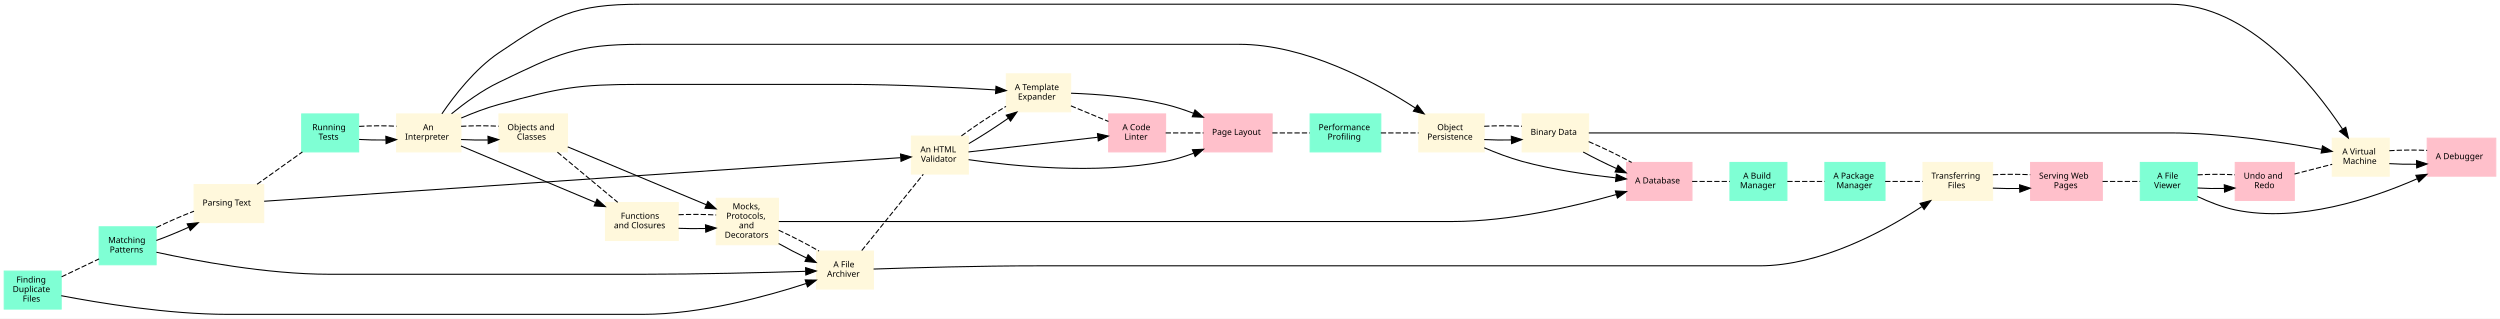
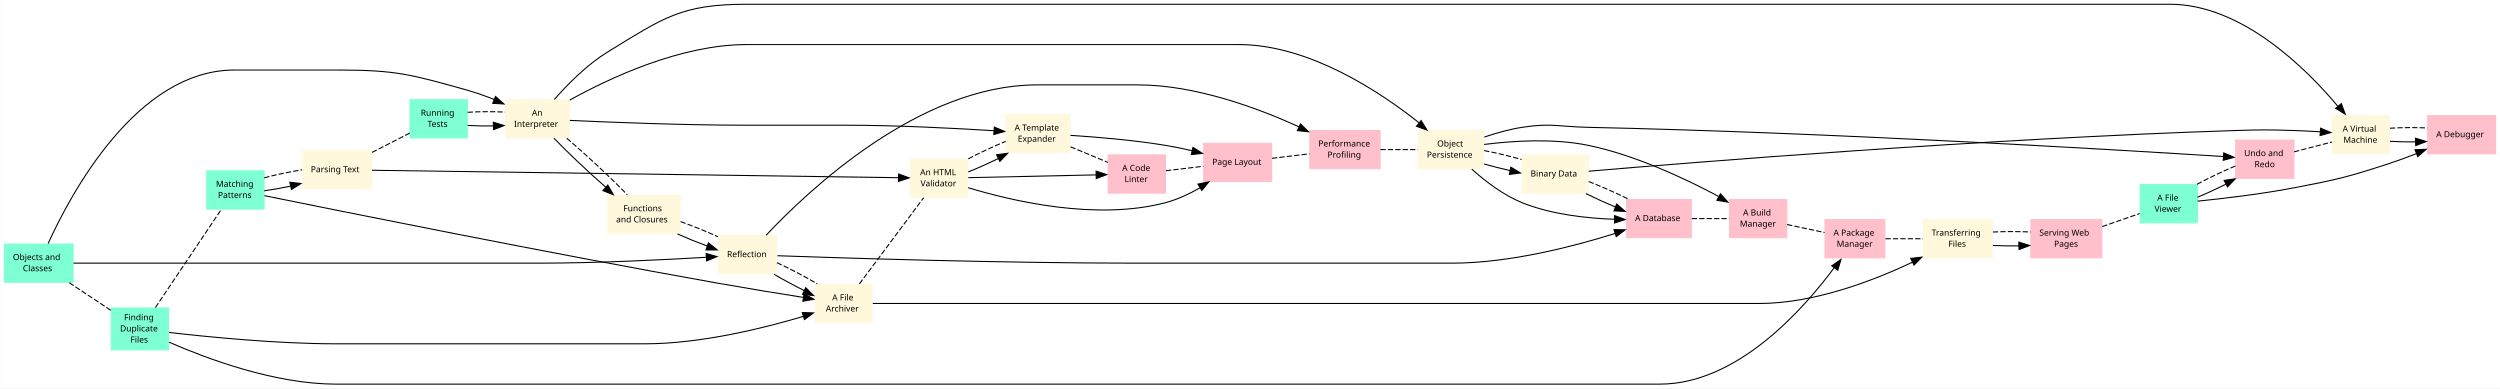
- <svg xmlns="http://www.w3.org/2000/svg" width="2370pt" height="302pt" viewBox="0.00 0.00 2370.00 302.00">
-   <g id="graph0" class="graph" transform="scale(1 1) rotate(0) translate(4 298)">
-     <polygon fill="white" stroke="none" points="-4,4 -4,-298 2366,-298 2366,4 -4,4" />
+ <svg xmlns="http://www.w3.org/2000/svg" width="2356pt" height="366pt" viewBox="0.00 0.00 2355.75 366.00">
+   <g id="graph0" class="graph" transform="scale(1 1) rotate(0) translate(4 362)">
+     <polygon fill="white" stroke="none" points="-4,4 -4,-362 2351.75,-362 2351.75,4 -4,4" />
    <g id="node1" class="node">
-       <polygon fill="aquamarine" stroke="aquamarine" points="54,-41 0,-41 0,-5 54,-5 54,-41" />
-       <text text-anchor="start" x="11.5" y="-30.1" font-family="Verdana" font-size="8.00">Finding</text>
-       <text text-anchor="start" x="8" y="-21.1" font-family="Verdana" font-size="8.00">Duplicate</text>
-       <text text-anchor="start" x="17.5" y="-12.1" font-family="Verdana" font-size="8.00">Files</text>
+       <polygon fill="aquamarine" stroke="aquamarine" points="64.75,-132 0,-132 0,-96 64.75,-96 64.75,-132" />
+       <text text-anchor="start" x="8" y="-116.9" font-family="Verdana" font-size="8.00">Objects and</text>
+       <text text-anchor="start" x="17.38" y="-106.4" font-family="Verdana" font-size="8.00">Classes</text>
    </g>
    <g id="node2" class="node">
-       <polygon fill="aquamarine" stroke="aquamarine" points="144,-83 90,-83 90,-47 144,-47 144,-83" />
-       <text text-anchor="start" x="98.5" y="-67.6" font-family="Verdana" font-size="8.00">Matching</text>
-       <text text-anchor="start" x="100" y="-58.6" font-family="Verdana" font-size="8.00">Patterns</text>
+       <polygon fill="aquamarine" stroke="aquamarine" points="154.75,-71.75 100.75,-71.75 100.75,-32.25 154.75,-32.25 154.75,-71.75" />
+       <text text-anchor="start" x="112.75" y="-60.15" font-family="Verdana" font-size="8.00">Finding</text>
+       <text text-anchor="start" x="109" y="-49.65" font-family="Verdana" font-size="8.00">Duplicate</text>
+       <text text-anchor="start" x="118.75" y="-39.15" font-family="Verdana" font-size="8.00">Files</text>
+     </g>
+     <g id="edge32" class="edge">
+       <path fill="none" stroke="black" stroke-dasharray="5,2" d="M61.14,-95.57C73.61,-87.28 88.25,-77.56 100.53,-69.41" />
+     </g>
+     <g id="node6" class="node">
+       <polygon fill="cornsilk" stroke="cornsilk" points="532.5,-268 472.25,-268 472.25,-232 532.5,-232 532.5,-268" />
+       <text text-anchor="start" x="497.12" y="-252.9" font-family="Verdana" font-size="8.00">An</text>
+       <text text-anchor="start" x="480.25" y="-242.4" font-family="Verdana" font-size="8.00">Interpreter</text>
+     </g>
+     <g id="edge2" class="edge">
+       <path fill="none" stroke="black" d="M41.21,-132.45C62.22,-178.72 124.57,-296 216.75,-296 216.75,-296 216.75,-296 314.5,-296 369.27,-296 383.53,-291.81 436.25,-277 444.62,-274.65 453.35,-271.52 461.61,-268.24" />
+       <polygon fill="black" stroke="black" points="462.86,-271.1 470.75,-264.03 460.17,-264.63 462.86,-271.1" />
+     </g>
+     <g id="node8" class="node">
+       <polygon fill="cornsilk" stroke="cornsilk" points="728,-140 673,-140 673,-104 728,-104 728,-140" />
+       <text text-anchor="start" x="681" y="-119.65" font-family="Verdana" font-size="8.00">Reflection</text>
+     </g>
+     <g id="edge6" class="edge">
+       <path fill="none" stroke="black" d="M65.18,-114C101.75,-114 163.58,-114 216.75,-114 216.75,-114 216.75,-114 503.38,-114 558.43,-114 622.1,-117.19 661.59,-119.54" />
+       <polygon fill="black" stroke="black" points="661.35,-123.09 671.55,-120.2 661.78,-116.1 661.35,-123.09" />
+     </g>
+     <g id="node3" class="node">
+       <polygon fill="aquamarine" stroke="aquamarine" points="244.75,-201 190.75,-201 190.75,-165 244.75,-165 244.75,-201" />
+       <text text-anchor="start" x="199.38" y="-185.9" font-family="Verdana" font-size="8.00">Matching</text>
+       <text text-anchor="start" x="201.25" y="-175.4" font-family="Verdana" font-size="8.00">Patterns</text>
+     </g>
+     <g id="edge33" class="edge">
+       <path fill="none" stroke="black" stroke-dasharray="5,2" d="M142.31,-72.18C159.28,-97.44 188.1,-140.35 204.46,-164.7" />
+     </g>
+     <g id="node9" class="node">
+       <polygon fill="cornsilk" stroke="cornsilk" points="818,-94 764,-94 764,-58 818,-58 818,-94" />
+       <text text-anchor="start" x="780.12" y="-78.9" font-family="Verdana" font-size="8.00">A File</text>
+       <text text-anchor="start" x="774.12" y="-68.4" font-family="Verdana" font-size="8.00">Archiver</text>
+     </g>
+     <g id="edge9" class="edge">
+       <path fill="none" stroke="black" d="M155.18,-48.72C190.83,-44.58 256.35,-38 312.5,-38 312.5,-38 312.5,-38 603.75,-38 656.46,-38 715.91,-52.79 753.16,-63.92" />
+       <polygon fill="black" stroke="black" points="751.93,-67.51 762.51,-67.09 753.98,-60.82 751.93,-67.51" />
+     </g>
+     <g id="node19" class="node">
+       <polygon fill="pink" stroke="pink" points="1772.25,-155 1715.75,-155 1715.75,-119 1772.25,-119 1772.25,-155" />
+       <text text-anchor="start" x="1723.75" y="-139.9" font-family="Verdana" font-size="8.00">A Package</text>
+       <text text-anchor="start" x="1726.75" y="-129.4" font-family="Verdana" font-size="8.00">Manager</text>
+     </g>
+     <g id="edge23" class="edge">
+       <path fill="none" stroke="black" d="M155.17,-39.54C190.29,-24.16 254.65,0 312.5,0 312.5,0 312.5,0 1560.25,0 1632.72,0 1694.86,-69.83 1724.48,-109.78" />
+       <polygon fill="black" stroke="black" points="1722.11,-111.47 1730.8,-117.52 1727.78,-107.37 1722.11,-111.47" />
+     </g>
+     <g id="node4" class="node">
+       <polygon fill="cornsilk" stroke="cornsilk" points="346.25,-220 280.75,-220 280.75,-184 346.25,-184 346.25,-220" />
+       <text text-anchor="start" x="288.75" y="-199.65" font-family="Verdana" font-size="8.00">Parsing Text</text>
+     </g>
+     <g id="edge1" class="edge">
+       <path fill="none" stroke="black" d="M244.86,-182.17C252.64,-183.24 261.36,-184.81 269.9,-186.64" />
+       <polygon fill="black" stroke="black" points="268.99,-190.25 279.52,-189.08 270.56,-183.43 268.99,-190.25" />
+     </g>
+     <g id="edge34" class="edge">
+       <path fill="none" stroke="black" stroke-dasharray="5,2" d="M244.86,-194.42C255.92,-197.37 268.9,-200.1 280.52,-201.96" />
+     </g>
+     <g id="edge8" class="edge">
+       <path fill="none" stroke="black" d="M245.07,-177.61C314.75,-163.41 509.89,-124.04 673,-95 699.81,-90.23 730.17,-85.31 753.24,-81.68" />
+       <polygon fill="black" stroke="black" points="753.6,-85.01 762.94,-80 752.52,-78.09 753.6,-85.01" />
+     </g>
+     <g id="node5" class="node">
+       <polygon fill="aquamarine" stroke="aquamarine" points="436.25,-268 382.25,-268 382.25,-232 436.25,-232 436.25,-268" />
+       <text text-anchor="start" x="392.38" y="-252.9" font-family="Verdana" font-size="8.00">Running</text>
+       <text text-anchor="start" x="398.75" y="-242.4" font-family="Verdana" font-size="8.00">Tests</text>
+     </g>
+     <g id="edge35" class="edge">
+       <path fill="none" stroke="black" stroke-dasharray="5,2" d="M346.5,-218.38C358.06,-224.31 370.98,-230.92 381.99,-236.56" />
+     </g>
+     <g id="node10" class="node">
+       <polygon fill="cornsilk" stroke="cornsilk" points="908,-212 854,-212 854,-176 908,-176 908,-212" />
+       <text text-anchor="start" x="863" y="-196.9" font-family="Verdana" font-size="8.00">An HTML</text>
+       <text text-anchor="start" x="863.38" y="-186.4" font-family="Verdana" font-size="8.00">Validator</text>
+     </g>
+     <g id="edge10" class="edge">
+       <path fill="none" stroke="black" d="M346.52,-201.55C444.26,-200.16 738.4,-196 842.77,-194.53" />
+       <polygon fill="black" stroke="black" points="842.74,-198.01 852.69,-194.37 842.64,-191.01 842.74,-198.01" />
+     </g>
+     <g id="edge3" class="edge">
+       <path fill="none" stroke="black" d="M436.61,-243.81C444.2,-243.34 452.66,-243.17 460.89,-243.29" />
+       <polygon fill="black" stroke="black" points="460.77,-246.82 470.88,-243.64 460.99,-239.82 460.77,-246.82" />
+     </g>
+     <g id="edge36" class="edge">
+       <path fill="none" stroke="black" stroke-dasharray="5,2" d="M436.61,-256.19C447.65,-256.87 460.52,-256.93 471.88,-256.36" />
+     </g>
+     <g id="node7" class="node">
+       <polygon fill="cornsilk" stroke="cornsilk" points="637,-178 568.5,-178 568.5,-142 637,-142 637,-178" />
+       <text text-anchor="start" x="583.25" y="-162.9" font-family="Verdana" font-size="8.00">Functions</text>
+       <text text-anchor="start" x="576.5" y="-152.4" font-family="Verdana" font-size="8.00">and Closures</text>
+     </g>
+     <g id="edge4" class="edge">
+       <path fill="none" stroke="black" d="M517.89,-231.76C530.75,-218.35 550.05,-200.18 566.89,-185.41" />
+       <polygon fill="black" stroke="black" points="568.64,-187.65 573.92,-178.46 564.06,-182.36 568.64,-187.65" />
+     </g>
+     <g id="edge37" class="edge">
+       <path fill="none" stroke="black" stroke-dasharray="5,2" d="M530,-231.72C548.32,-216.13 571.98,-194.13 587.01,-178.47" />
+     </g>
+     <g id="node11" class="node">
+       <polygon fill="cornsilk" stroke="cornsilk" points="1004.25,-254 944,-254 944,-218 1004.25,-218 1004.25,-254" />
+       <text text-anchor="start" x="952" y="-238.9" font-family="Verdana" font-size="8.00">A Template</text>
+       <text text-anchor="start" x="955" y="-228.4" font-family="Verdana" font-size="8.00">Expander</text>
+     </g>
+     <g id="edge12" class="edge">
+       <path fill="none" stroke="black" d="M532.94,-248.53C571.32,-246.76 640.4,-244 699.5,-244 699.5,-244 699.5,-244 792,-244 840.49,-244 896.22,-241.1 932.91,-238.8" />
+       <polygon fill="black" stroke="black" points="932.9,-242.24 942.65,-238.1 932.45,-235.25 932.9,-242.24" />
+     </g>
+     <g id="node15" class="node">
+       <polygon fill="cornsilk" stroke="cornsilk" points="1394.25,-239 1332.5,-239 1332.5,-203 1394.25,-203 1394.25,-239" />
+       <text text-anchor="start" x="1350.25" y="-223.9" font-family="Verdana" font-size="8.00">Object</text>
+       <text text-anchor="start" x="1340.5" y="-213.4" font-family="Verdana" font-size="8.00">Persistence</text>
+     </g>
+     <g id="edge17" class="edge">
+       <path fill="none" stroke="black" d="M532.78,-267.66C570.16,-288.4 637.32,-320 699.5,-320 699.5,-320 699.5,-320 1163.25,-320 1229.55,-320 1296.51,-275.45 1333.4,-246.12" />
+       <polygon fill="black" stroke="black" points="1335.13,-248.41 1340.68,-239.39 1330.71,-242.98 1335.13,-248.41" />
+     </g>
+     <g id="node24" class="node">
+       <polygon fill="cornsilk" stroke="cornsilk" points="2247.75,-253 2193.75,-253 2193.75,-217 2247.75,-217 2247.75,-253" />
+       <text text-anchor="start" x="2203.5" y="-237.9" font-family="Verdana" font-size="8.00">A Virtual</text>
+       <text text-anchor="start" x="2204.25" y="-227.4" font-family="Verdana" font-size="8.00">Machine</text>
+     </g>
+     <g id="edge29" class="edge">
+       <path fill="none" stroke="black" d="M518.27,-268.25C530.49,-282.19 548.92,-301 568.5,-313 620.99,-345.17 637.94,-358 699.5,-358 699.5,-358 699.5,-358 2040.75,-358 2108.3,-358 2168.96,-297.77 2199.3,-261.61" />
+       <polygon fill="black" stroke="black" points="2202.38,-264.37 2206,-254.41 2196.96,-259.94 2202.38,-264.37" />
+     </g>
+     <g id="edge5" class="edge">
+       <path fill="none" stroke="black" d="M634.31,-141.53C643.3,-137.52 653.22,-133.5 662.56,-130.07" />
+       <polygon fill="black" stroke="black" points="663.51,-133.1 671.78,-126.48 661.18,-126.49 663.51,-133.1" />
+     </g>
+     <g id="edge38" class="edge">
+       <path fill="none" stroke="black" stroke-dasharray="5,2" d="M637.24,-153.18C648.78,-149.06 661.55,-143.88 672.51,-138.86" />
+     </g>
+     <g id="edge7" class="edge">
+       <path fill="none" stroke="black" d="M725.22,-103.62C734.03,-98.39 744.25,-92.89 753.92,-88.11" />
+       <polygon fill="black" stroke="black" points="755.21,-90.89 762.72,-83.43 752.19,-84.58 755.21,-90.89" />
+     </g>
+     <g id="edge39" class="edge">
+       <path fill="none" stroke="black" stroke-dasharray="5,2" d="M728.05,-114.44C740.17,-108.87 754.41,-101.41 766.18,-94.45" />
+     </g>
+     <g id="node14" class="node">
+       <polygon fill="pink" stroke="pink" points="1296.5,-239 1230.25,-239 1230.25,-203 1296.5,-203 1296.5,-239" />
+       <text text-anchor="start" x="1238.25" y="-223.9" font-family="Verdana" font-size="8.00">Performance</text>
+       <text text-anchor="start" x="1246.88" y="-213.4" font-family="Verdana" font-size="8.00">Profiling</text>
+     </g>
+     <g id="edge16" class="edge">
+       <path fill="none" stroke="black" d="M717.9,-140.35C757.37,-182.38 862.57,-282 973.12,-282 973.12,-282 973.12,-282 1068.25,-282 1122.57,-282 1181.67,-259.99 1220.21,-242.42" />
+       <polygon fill="black" stroke="black" points="1221.45,-245.23 1229.03,-237.83 1218.49,-238.89 1221.45,-245.23" />
+     </g>
+     <g id="node17" class="node">
+       <polygon fill="pink" stroke="pink" points="1589.75,-174 1528.75,-174 1528.75,-138 1589.75,-138 1589.75,-174" />
+       <text text-anchor="start" x="1536.75" y="-153.65" font-family="Verdana" font-size="8.00">A Database</text>
+     </g>
+     <g id="edge19" class="edge">
+       <path fill="none" stroke="black" d="M728.49,-121C788.96,-118.86 939.89,-114 1066.25,-114 1066.25,-114 1066.25,-114 1364.38,-114 1418.52,-114 1479.28,-129.84 1518.11,-142.07" />
+       <polygon fill="black" stroke="black" points="1516.87,-145.66 1527.46,-145.4 1519.02,-139 1516.87,-145.66" />
+     </g>
+     <g id="edge40" class="edge">
+       <path fill="none" stroke="black" stroke-dasharray="5,2" d="M805.75,-94.44C822.28,-116.61 849.86,-153.58 866.35,-175.69" />
+     </g>
+     <g id="node20" class="node">
+       <polygon fill="cornsilk" stroke="cornsilk" points="1873.75,-155 1808.25,-155 1808.25,-119 1873.75,-119 1873.75,-155" />
+       <text text-anchor="start" x="1816.25" y="-139.9" font-family="Verdana" font-size="8.00">Transferring</text>
+       <text text-anchor="start" x="1832" y="-129.4" font-family="Verdana" font-size="8.00">Files</text>
+     </g>
+     <g id="edge24" class="edge">
+       <path fill="none" stroke="black" d="M818.4,-76C853.66,-76 918.1,-76 973.12,-76 973.12,-76 973.12,-76 1653.75,-76 1705.38,-76 1761.24,-97.43 1798.17,-114.89" />
+       <polygon fill="black" stroke="black" points="1796.54,-118.47 1807.07,-119.68 1799.6,-112.17 1796.54,-118.47" />
+     </g>
+     <g id="edge11" class="edge">
+       <path fill="none" stroke="black" d="M908.36,-199.96C917.25,-203.51 927.34,-208.01 936.87,-212.66" />
+       <polygon fill="black" stroke="black" points="935.01,-216.15 945.51,-217.53 938.16,-209.9 935.01,-216.15" />
+     </g>
+     <g id="edge41" class="edge">
+       <path fill="none" stroke="black" stroke-dasharray="5,2" d="M908.36,-212.33C919.4,-218.11 932.27,-224.1 943.63,-228.77" />
+     </g>
+     <g id="node12" class="node">
+       <polygon fill="pink" stroke="pink" points="1094.25,-216 1040.25,-216 1040.25,-180 1094.25,-180 1094.25,-216" />
+       <text text-anchor="start" x="1053.38" y="-200.9" font-family="Verdana" font-size="8.00">A Code</text>
+       <text text-anchor="start" x="1055.62" y="-190.4" font-family="Verdana" font-size="8.00">Linter</text>
+     </g>
+     <g id="edge13" class="edge">
+       <path fill="none" stroke="black" d="M908.4,-194.57C940,-195.26 993.14,-196.41 1028.94,-197.19" />
+       <polygon fill="black" stroke="black" points="1028.83,-200.71 1038.9,-197.43 1028.98,-193.71 1028.83,-200.71" />
+     </g>
+     <g id="node13" class="node">
+       <polygon fill="pink" stroke="pink" points="1194.25,-227 1130.25,-227 1130.25,-191 1194.25,-191 1194.25,-227" />
+       <text text-anchor="start" x="1138.25" y="-206.65" font-family="Verdana" font-size="8.00">Page Layout</text>
+     </g>
+     <g id="edge14" class="edge">
+       <path fill="none" stroke="black" d="M908.27,-185.13C948.83,-172.78 1028.85,-153.74 1094.25,-171 1105.52,-173.97 1116.88,-179.33 1126.96,-185.09" />
+       <polygon fill="black" stroke="black" points="1124.83,-188.5 1135.2,-190.69 1128.46,-182.51 1124.83,-188.5" />
+     </g>
+     <g id="edge42" class="edge">
+       <path fill="none" stroke="black" stroke-dasharray="5,2" d="M1004.71,-223.66C1016.04,-218.94 1028.88,-213.58 1039.89,-208.99" />
+     </g>
+     <g id="edge15" class="edge">
+       <path fill="none" stroke="black" d="M1004.65,-234.45C1028.84,-232.89 1063.92,-230 1094.25,-225 1102.45,-223.65 1111.15,-221.85 1119.45,-219.95" />
+       <polygon fill="black" stroke="black" points="1120.16,-223.14 1129.08,-217.42 1118.54,-216.33 1120.16,-223.14" />
+     </g>
+     <g id="edge43" class="edge">
+       <path fill="none" stroke="black" stroke-dasharray="5,2" d="M1094.65,-201.12C1105.61,-202.42 1118.4,-203.93 1129.84,-205.28" />
+     </g>
+     <g id="edge44" class="edge">
+       <path fill="none" stroke="black" stroke-dasharray="5,2" d="M1194.61,-212.8C1205.84,-214.16 1218.52,-215.69 1229.85,-217.06" />
+     </g>
+     <g id="edge45" class="edge">
+       <path fill="none" stroke="black" stroke-dasharray="5,2" d="M1296.74,-221C1308.11,-221 1320.84,-221 1332.04,-221" />
+     </g>
+     <g id="node16" class="node">
+       <polygon fill="cornsilk" stroke="cornsilk" points="1492.75,-216 1430.25,-216 1430.25,-180 1492.75,-180 1492.75,-216" />
+       <text text-anchor="start" x="1438.25" y="-195.65" font-family="Verdana" font-size="8.00">Binary Data</text>
+     </g>
+     <g id="edge18" class="edge">
+       <path fill="none" stroke="black" d="M1394.53,-207.47C1402.34,-205.21 1410.88,-203.04 1419.16,-201.2" />
+       <polygon fill="black" stroke="black" points="1419.71,-204.45 1428.79,-199 1418.29,-197.6 1419.71,-204.45" />
+     </g>
+     <g id="edge46" class="edge">
+       <path fill="none" stroke="black" stroke-dasharray="5,2" d="M1394.53,-220.1C1405.76,-217.98 1418.51,-214.94 1429.79,-211.69" />
+     </g>
+     <g id="edge21" class="edge">
+       <path fill="none" stroke="black" d="M1382.84,-202.65C1395.19,-191.55 1412.4,-178.19 1430.25,-171 1458,-159.82 1491.68,-156.23 1517.53,-155.35" />
+       <polygon fill="black" stroke="black" points="1517.52,-158.83 1527.44,-155.12 1517.37,-151.83 1517.52,-158.83" />
+     </g>
+     <g id="node18" class="node">
+       <polygon fill="pink" stroke="pink" points="1679.75,-174 1625.75,-174 1625.75,-138 1679.75,-138 1679.75,-174" />
+       <text text-anchor="start" x="1638.5" y="-158.9" font-family="Verdana" font-size="8.00">A Build</text>
+       <text text-anchor="start" x="1635.5" y="-148.4" font-family="Verdana" font-size="8.00">Manager</text>
+     </g>
+     <g id="edge22" class="edge">
+       <path fill="none" stroke="black" d="M1394.55,-225.88C1420.78,-229.19 1459.67,-231.85 1492.75,-225 1537.15,-215.8 1584.37,-193.52 1615.71,-176.75" />
+       <polygon fill="black" stroke="black" points="1617.2,-179.38 1624.3,-171.52 1613.85,-173.24 1617.2,-179.38" />
+     </g>
+     <g id="node23" class="node">
+       <polygon fill="pink" stroke="pink" points="2157.75,-230 2102.75,-230 2102.75,-194 2157.75,-194 2157.75,-230" />
+       <text text-anchor="start" x="2110.75" y="-214.9" font-family="Verdana" font-size="8.00">Undo and</text>
+       <text text-anchor="start" x="2120.5" y="-204.4" font-family="Verdana" font-size="8.00">Redo</text>
+     </g>
+     <g id="edge27" class="edge">
+       <path fill="none" stroke="black" d="M1394.73,-232.84C1405.74,-236.55 1418.39,-240.16 1430.25,-242 1457.7,-246.27 1464.98,-242.6 1492.75,-242 1720.16,-237.12 1992.86,-220.73 2091.41,-214.46" />
+       <polygon fill="black" stroke="black" points="2091.52,-217.9 2101.28,-213.77 2091.08,-210.91 2091.52,-217.9" />
+     </g>
+     <g id="edge20" class="edge">
+       <path fill="none" stroke="black" d="M1490.45,-179.54C1499.21,-175.19 1509.05,-170.72 1518.46,-166.79" />
+       <polygon fill="black" stroke="black" points="1519.46,-169.76 1527.43,-162.78 1516.84,-163.27 1519.46,-169.76" />
+     </g>
+     <g id="edge47" class="edge">
+       <path fill="none" stroke="black" stroke-dasharray="5,2" d="M1493.06,-190.94C1504.99,-186.29 1518.58,-180.28 1530.25,-174.48" />
    </g>
    <g id="edge28" class="edge">
-       <path fill="none" stroke="black" stroke-dasharray="5,2" d="M54.4,-35.6C65.64,-40.97 78.72,-47.2 89.92,-52.55" />
-     </g>
-     <g id="node9" class="node">
-       <polygon fill="cornsilk" stroke="cornsilk" points="824,-60 770,-60 770,-24 824,-24 824,-60" />
-       <text text-anchor="start" x="786" y="-44.6" font-family="Verdana" font-size="8.00">A File</text>
-       <text text-anchor="start" x="780" y="-35.6" font-family="Verdana" font-size="8.00">Archiver</text>
-     </g>
-     <g id="edge8" class="edge">
-       <path fill="none" stroke="black" d="M54.08,-17.67C89.62,-10.87 155.34,0 212,0 212,0 212,0 605.5,0 660.53,0 722.44,-16.92 760.34,-29.28" />
-       <polygon fill="black" stroke="black" points="759.3,-32.63 769.9,-32.47 761.52,-25.98 759.3,-32.63" />
-     </g>
-     <g id="node3" class="node">
-       <polygon fill="cornsilk" stroke="cornsilk" points="246,-123 180,-123 180,-87 246,-87 246,-123" />
-       <text text-anchor="start" x="188" y="-103.1" font-family="Verdana" font-size="8.00">Parsing Text</text>
-     </g>
-     <g id="edge1" class="edge">
-       <path fill="none" stroke="black" d="M144.18,-70.02C153.67,-73.44 164.57,-77.92 174.81,-82.56" />
-       <polygon fill="black" stroke="black" points="173.44,-85.78 183.98,-86.84 176.41,-79.44 173.44,-85.78" />
-     </g>
-     <g id="edge29" class="edge">
-       <path fill="none" stroke="black" stroke-dasharray="5,2" d="M144.18,-82.27C155.27,-87.69 168.28,-93.34 179.93,-97.79" />
-     </g>
-     <g id="edge7" class="edge">
-       <path fill="none" stroke="black" d="M144.27,-58.87C180.78,-50.91 249.03,-38 308,-38 308,-38 308,-38 605.5,-38 659.17,-38 721.33,-39.61 759.66,-40.78" />
-       <polygon fill="black" stroke="black" points="759.71,-44.29 769.81,-41.1 759.93,-37.29 759.71,-44.29" />
-     </g>
-     <g id="node4" class="node">
-       <polygon fill="aquamarine" stroke="aquamarine" points="336,-190 282,-190 282,-154 336,-154 336,-190" />
-       <text text-anchor="start" x="292" y="-174.6" font-family="Verdana" font-size="8.00">Running</text>
-       <text text-anchor="start" x="298" y="-165.6" font-family="Verdana" font-size="8.00">Tests</text>
+       <path fill="none" stroke="black" d="M1493.12,-200.66C1585.22,-208.51 1867.85,-231.49 2102.75,-239 2127.18,-239.78 2133.32,-239.79 2157.75,-239 2165.83,-238.74 2174.49,-238.29 2182.7,-237.78" />
+       <polygon fill="black" stroke="black" points="2182.77,-241.22 2192.52,-237.07 2182.31,-234.23 2182.77,-241.22" />
+     </g>
+     <g id="edge48" class="edge">
+       <path fill="none" stroke="black" stroke-dasharray="5,2" d="M1590.21,-156C1601.57,-156 1614.42,-156 1625.42,-156" />
+     </g>
+     <g id="edge49" class="edge">
+       <path fill="none" stroke="black" stroke-dasharray="5,2" d="M1680.05,-150.4C1691.15,-148.04 1704.09,-145.28 1715.34,-142.89" />
+     </g>
+     <g id="edge50" class="edge">
+       <path fill="none" stroke="black" stroke-dasharray="5,2" d="M1772.73,-137C1783.8,-137 1796.6,-137 1808.05,-137" />
+     </g>
+     <g id="node21" class="node">
+       <polygon fill="pink" stroke="pink" points="1976.75,-155 1909.75,-155 1909.75,-119 1976.75,-119 1976.75,-155" />
+       <text text-anchor="start" x="1917.75" y="-139.9" font-family="Verdana" font-size="8.00">Serving Web</text>
+       <text text-anchor="start" x="1931.62" y="-129.4" font-family="Verdana" font-size="8.00">Pages</text>
+     </g>
+     <g id="edge25" class="edge">
+       <path fill="none" stroke="black" d="M1874,-130.66C1881.88,-130.29 1890.47,-130.17 1898.8,-130.3" />
+       <polygon fill="black" stroke="black" points="1898.42,-133.82 1908.53,-130.63 1898.63,-126.83 1898.42,-133.82" />
+     </g>
+     <g id="edge51" class="edge">
+       <path fill="none" stroke="black" stroke-dasharray="5,2" d="M1874,-143.34C1885.34,-143.87 1898.12,-143.89 1909.53,-143.37" />
+     </g>
+     <g id="node22" class="node">
+       <polygon fill="aquamarine" stroke="aquamarine" points="2066.75,-188 2012.75,-188 2012.75,-152 2066.75,-152 2066.75,-188" />
+       <text text-anchor="start" x="2028.88" y="-172.9" font-family="Verdana" font-size="8.00">A File</text>
+       <text text-anchor="start" x="2026.25" y="-162.4" font-family="Verdana" font-size="8.00">Viewer</text>
+     </g>
+     <g id="edge52" class="edge">
+       <path fill="none" stroke="black" stroke-dasharray="5,2" d="M1977.04,-148.45C1988.55,-152.47 2001.33,-156.93 2012.27,-160.75" />
+     </g>
+     <g id="edge26" class="edge">
+       <path fill="none" stroke="black" d="M2066.82,-176.16C2075.29,-179.65 2084.82,-184.04 2093.85,-188.57" />
+       <polygon fill="black" stroke="black" points="2091.87,-192.01 2102.36,-193.51 2095.1,-185.8 2091.87,-192.01" />
+     </g>
+     <g id="edge53" class="edge">
+       <path fill="none" stroke="black" stroke-dasharray="5,2" d="M2066.35,-188.33C2077.68,-194.44 2091.01,-200.79 2102.48,-205.55" />
+     </g>
+     <g id="node25" class="node">
+       <polygon fill="pink" stroke="pink" points="2347.75,-253 2283.75,-253 2283.75,-217 2347.75,-217 2347.75,-253" />
+       <text text-anchor="start" x="2291.75" y="-232.65" font-family="Verdana" font-size="8.00">A Debugger</text>
    </g>
    <g id="edge30" class="edge">
-       <path fill="none" stroke="black" stroke-dasharray="5,2" d="M239.69,-123.31C253.06,-132.84 269.35,-144.45 282.67,-153.95" />
-     </g>
-     <g id="node10" class="node">
-       <polygon fill="cornsilk" stroke="cornsilk" points="914,-169 860,-169 860,-133 914,-133 914,-169" />
-       <text text-anchor="start" x="868.5" y="-153.6" font-family="Verdana" font-size="8.00">An HTML</text>
-       <text text-anchor="start" x="869" y="-144.6" font-family="Verdana" font-size="8.00">Validator</text>
-     </g>
-     <g id="edge10" class="edge">
-       <path fill="none" stroke="black" d="M246.41,-107.22C358.79,-114.91 731.25,-140.41 849.58,-148.51" />
-       <polygon fill="black" stroke="black" points="849.69,-152.02 859.9,-149.21 850.16,-145.04 849.69,-152.02" />
-     </g>
-     <g id="node5" class="node">
-       <polygon fill="cornsilk" stroke="cornsilk" points="433,-190 372,-190 372,-154 433,-154 433,-190" />
-       <text text-anchor="start" x="397" y="-174.6" font-family="Verdana" font-size="8.00">An</text>
-       <text text-anchor="start" x="380" y="-165.6" font-family="Verdana" font-size="8.00">Interpreter</text>
-     </g>
-     <g id="edge2" class="edge">
-       <path fill="none" stroke="black" d="M336.47,-165.81C344.35,-165.33 353.16,-165.15 361.69,-165.3" />
-       <polygon fill="black" stroke="black" points="361.77,-168.81 371.88,-165.64 362,-161.81 361.77,-168.81" />
+       <path fill="none" stroke="black" d="M2066.92,-172.43C2090.73,-174.85 2126.77,-179.08 2157.75,-185 2198.3,-192.75 2208.52,-195.14 2247.75,-208 2256.14,-210.75 2264.98,-214.03 2273.39,-217.34" />
+       <polygon fill="black" stroke="black" points="2271.79,-220.87 2282.37,-221.35 2274.4,-214.37 2271.79,-220.87" />
+     </g>
+     <g id="edge54" class="edge">
+       <path fill="none" stroke="black" stroke-dasharray="5,2" d="M2157.8,-218.9C2169.11,-221.84 2182.25,-225.26 2193.52,-228.18" />
    </g>
    <g id="edge31" class="edge">
-       <path fill="none" stroke="black" stroke-dasharray="5,2" d="M336.47,-178.19C347.55,-178.87 360.48,-178.93 371.88,-178.36" />
-     </g>
-     <g id="node6" class="node">
-       <polygon fill="cornsilk" stroke="cornsilk" points="534,-190 469,-190 469,-154 534,-154 534,-190" />
-       <text text-anchor="start" x="477" y="-174.6" font-family="Verdana" font-size="8.00">Objects and</text>
-       <text text-anchor="start" x="486" y="-165.6" font-family="Verdana" font-size="8.00">Classes</text>
-     </g>
-     <g id="edge3" class="edge">
-       <path fill="none" stroke="black" d="M433.13,-165.73C441.13,-165.3 449.94,-165.16 458.48,-165.3" />
-       <polygon fill="black" stroke="black" points="458.59,-168.81 468.69,-165.62 458.81,-161.81 458.59,-168.81" />
-     </g>
-     <g id="edge32" class="edge">
-       <path fill="none" stroke="black" stroke-dasharray="5,2" d="M433.13,-178.27C444.38,-178.87 457.25,-178.91 468.69,-178.38" />
-     </g>
-     <g id="node7" class="node">
-       <polygon fill="cornsilk" stroke="cornsilk" points="639,-106 570,-106 570,-70 639,-70 639,-106" />
-       <text text-anchor="start" x="584.5" y="-90.6" font-family="Verdana" font-size="8.00">Functions</text>
-       <text text-anchor="start" x="578" y="-81.6" font-family="Verdana" font-size="8.00">and Closures</text>
-     </g>
-     <g id="edge4" class="edge">
-       <path fill="none" stroke="black" d="M433.01,-159.61C466.67,-145.47 522,-122.23 560.46,-106.08" />
-       <polygon fill="black" stroke="black" points="561.99,-109.23 569.86,-102.13 559.28,-102.78 561.99,-109.23" />
-     </g>
-     <g id="node11" class="node">
-       <polygon fill="cornsilk" stroke="cornsilk" points="1011,-228 950,-228 950,-192 1011,-192 1011,-228" />
-       <text text-anchor="start" x="958" y="-212.6" font-family="Verdana" font-size="8.00">A Template</text>
-       <text text-anchor="start" x="961" y="-203.6" font-family="Verdana" font-size="8.00">Expander</text>
-     </g>
-     <g id="edge11" class="edge">
-       <path fill="none" stroke="black" d="M433.28,-186.12C444.29,-190.85 457.01,-195.74 469,-199 527.25,-214.85 543.13,-218 603.5,-218 603.5,-218 603.5,-218 798,-218 846.8,-218 902.91,-215.08 939.67,-212.77" />
-       <polygon fill="black" stroke="black" points="940.21,-216.24 949.97,-212.1 939.76,-209.25 940.21,-216.24" />
-     </g>
-     <g id="node15" class="node">
-       <polygon fill="cornsilk" stroke="cornsilk" points="1403,-190 1341,-190 1341,-154 1403,-154 1403,-190" />
-       <text text-anchor="start" x="1358.5" y="-174.6" font-family="Verdana" font-size="8.00">Object</text>
-       <text text-anchor="start" x="1349" y="-165.6" font-family="Verdana" font-size="8.00">Persistence</text>
-     </g>
-     <g id="edge16" class="edge">
-       <path fill="none" stroke="black" d="M424.05,-190.15C436.35,-200.2 452.73,-212.2 469,-220 524.8,-246.75 541.62,-256 603.5,-256 603.5,-256 603.5,-256 1170.5,-256 1233.22,-256 1299,-220.6 1337.43,-195.77" />
-       <polygon fill="black" stroke="black" points="1339.72,-198.45 1346.14,-190.02 1335.86,-192.61 1339.72,-198.45" />
-     </g>
-     <g id="node24" class="node">
-       <polygon fill="cornsilk" stroke="cornsilk" points="2261,-167 2207,-167 2207,-131 2261,-131 2261,-167" />
-       <text text-anchor="start" x="2216.5" y="-151.6" font-family="Verdana" font-size="8.00">A Virtual</text>
-       <text text-anchor="start" x="2217" y="-142.6" font-family="Verdana" font-size="8.00">Machine</text>
-     </g>
-     <g id="edge24" class="edge">
-       <path fill="none" stroke="black" d="M414.92,-190.11C426.59,-207.25 446.2,-232.59 469,-248 521.34,-283.39 540.32,-294 603.5,-294 603.5,-294 603.5,-294 2053,-294 2127.58,-294 2188.75,-217.57 2216.66,-175.69" />
-       <polygon fill="black" stroke="black" points="2219.75,-177.36 2222.27,-167.07 2213.88,-173.55 2219.75,-177.36" />
-     </g>
-     <g id="edge33" class="edge">
-       <path fill="none" stroke="black" stroke-dasharray="5,2" d="M524.42,-153.77C541.36,-139.68 564.7,-120.27 581.63,-106.19" />
-     </g>
-     <g id="node8" class="node">
-       <polygon fill="cornsilk" stroke="cornsilk" points="734,-110 675,-110 675,-66 734,-66 734,-110" />
-       <text text-anchor="start" x="690.5" y="-99.6" font-family="Verdana" font-size="8.00">Mocks,</text>
-       <text text-anchor="start" x="684.5" y="-90.6" font-family="Verdana" font-size="8.00">Protocols,</text>
-       <text text-anchor="start" x="696.5" y="-81.6" font-family="Verdana" font-size="8.00">and</text>
-       <text text-anchor="start" x="683" y="-72.6" font-family="Verdana" font-size="8.00">Decorators</text>
-     </g>
-     <g id="edge6" class="edge">
-       <path fill="none" stroke="black" d="M534.22,-158.76C561.89,-147.22 603.1,-130.01 639,-115 647.64,-111.39 656.92,-107.5 665.68,-103.84" />
-       <polygon fill="black" stroke="black" points="667.05,-107.06 674.93,-99.97 664.35,-100.6 667.05,-107.06" />
-     </g>
-     <g id="edge5" class="edge">
-       <path fill="none" stroke="black" d="M639.23,-81.55C647.49,-81.22 656.4,-81.16 664.88,-81.39" />
-       <polygon fill="black" stroke="black" points="664.79,-84.89 674.93,-81.8 665.08,-77.89 664.79,-84.89" />
-     </g>
-     <g id="edge34" class="edge">
-       <path fill="none" stroke="black" stroke-dasharray="5,2" d="M639.23,-94.45C650.85,-94.92 663.76,-94.84 674.93,-94.2" />
-     </g>
-     <g id="edge9" class="edge">
-       <path fill="none" stroke="black" d="M734.13,-67.12C742.5,-62.42 751.75,-57.63 760.49,-53.44" />
-       <polygon fill="black" stroke="black" points="762.1,-56.55 769.7,-49.17 759.16,-50.2 762.1,-56.55" />
-     </g>
-     <g id="edge35" class="edge">
-       <path fill="none" stroke="black" stroke-dasharray="5,2" d="M734.13,-79.77C746.46,-74.16 760.69,-66.82 772.4,-60.01" />
-     </g>
-     <g id="node17" class="node">
-       <polygon fill="pink" stroke="pink" points="1600,-144 1538,-144 1538,-108 1600,-108 1600,-144" />
-       <text text-anchor="start" x="1546" y="-124.1" font-family="Verdana" font-size="8.00">A Database</text>
-     </g>
-     <g id="edge18" class="edge">
-       <path fill="none" stroke="black" d="M734.26,-88C769.88,-88 832.41,-88 886,-88 886,-88 886,-88 1373,-88 1427.57,-88 1489.18,-102.52 1528.28,-113.61" />
-       <polygon fill="black" stroke="black" points="1527.38,-116.99 1537.95,-116.41 1529.32,-110.26 1527.38,-116.99" />
-     </g>
-     <g id="edge36" class="edge">
-       <path fill="none" stroke="black" stroke-dasharray="5,2" d="M812.93,-60.49C829.21,-80.66 855.1,-112.73 871.29,-132.78" />
-     </g>
-     <g id="node20" class="node">
-       <polygon fill="cornsilk" stroke="cornsilk" points="1885,-144 1819,-144 1819,-108 1885,-108 1885,-144" />
-       <text text-anchor="start" x="1827" y="-128.6" font-family="Verdana" font-size="8.00">Transferring</text>
-       <text text-anchor="start" x="1842.5" y="-119.6" font-family="Verdana" font-size="8.00">Files</text>
-     </g>
-     <g id="edge21" class="edge">
-       <path fill="none" stroke="black" d="M824.15,-42.94C859.41,-44.12 924.19,-46 979.5,-46 979.5,-46 979.5,-46 1664,-46 1721.62,-46 1781.76,-78.5 1817.8,-102.07" />
-       <polygon fill="black" stroke="black" points="1816.17,-105.19 1826.42,-107.85 1820.06,-99.38 1816.17,-105.19" />
-     </g>
-     <g id="edge12" class="edge">
-       <path fill="none" stroke="black" d="M914.47,-161.88C926.19,-168.71 939.98,-177.58 951.84,-185.9" />
-       <polygon fill="black" stroke="black" points="949.91,-188.83 960.07,-191.83 954,-183.15 949.91,-188.83" />
-     </g>
-     <g id="edge37" class="edge">
-       <path fill="none" stroke="black" stroke-dasharray="5,2" d="M907.4,-169.15C919.68,-178.24 935.79,-188.87 949.67,-197.14" />
-     </g>
-     <g id="node12" class="node">
-       <polygon fill="pink" stroke="pink" points="1101,-190 1047,-190 1047,-154 1101,-154 1101,-190" />
-       <text text-anchor="start" x="1060" y="-174.6" font-family="Verdana" font-size="8.00">A Code</text>
-       <text text-anchor="start" x="1062" y="-165.6" font-family="Verdana" font-size="8.00">Linter</text>
-     </g>
-     <g id="edge13" class="edge">
-       <path fill="none" stroke="black" d="M914.11,-153.96C946.11,-157.6 1000.52,-163.77 1036.61,-167.87" />
-       <polygon fill="black" stroke="black" points="1036.39,-171.37 1046.72,-169.02 1037.18,-164.41 1036.39,-171.37" />
-     </g>
-     <g id="node13" class="node">
-       <polygon fill="pink" stroke="pink" points="1202,-190 1137,-190 1137,-154 1202,-154 1202,-190" />
-       <text text-anchor="start" x="1145" y="-170.1" font-family="Verdana" font-size="8.00">Page Layout</text>
-     </g>
-     <g id="edge14" class="edge">
-       <path fill="none" stroke="black" d="M914.2,-146.64C954.68,-140.72 1034.7,-132.23 1101,-145 1109.82,-146.7 1118.96,-149.54 1127.56,-152.76" />
-       <polygon fill="black" stroke="black" points="1126.4,-156.07 1136.98,-156.51 1128.99,-149.56 1126.4,-156.07" />
-     </g>
-     <g id="edge38" class="edge">
-       <path fill="none" stroke="black" stroke-dasharray="5,2" d="M1011.21,-197.66C1022.69,-192.89 1035.71,-187.49 1046.83,-182.87" />
-     </g>
-     <g id="edge15" class="edge">
-       <path fill="none" stroke="black" d="M1011.35,-209.63C1035.77,-208.76 1071.02,-206.21 1101,-199 1109.74,-196.9 1118.84,-193.88 1127.42,-190.61" />
-       <polygon fill="black" stroke="black" points="1128.85,-193.81 1136.84,-186.85 1126.26,-187.3 1128.85,-193.81" />
-     </g>
-     <g id="edge39" class="edge">
-       <path fill="none" stroke="black" stroke-dasharray="5,2" d="M1101.04,-172C1112.18,-172 1125.27,-172 1136.94,-172" />
-     </g>
-     <g id="node14" class="node">
-       <polygon fill="aquamarine" stroke="aquamarine" points="1305,-190 1238,-190 1238,-154 1305,-154 1305,-190" />
-       <text text-anchor="start" x="1246" y="-174.6" font-family="Verdana" font-size="8.00">Performance</text>
-       <text text-anchor="start" x="1254.5" y="-165.6" font-family="Verdana" font-size="8.00">Profiling</text>
-     </g>
-     <g id="edge40" class="edge">
-       <path fill="none" stroke="black" stroke-dasharray="5,2" d="M1202.14,-172C1213.47,-172 1226.26,-172 1237.69,-172" />
-     </g>
-     <g id="edge41" class="edge">
-       <path fill="none" stroke="black" stroke-dasharray="5,2" d="M1305.03,-172C1316.57,-172 1329.5,-172 1340.84,-172" />
-     </g>
-     <g id="node16" class="node">
-       <polygon fill="cornsilk" stroke="cornsilk" points="1502,-190 1439,-190 1439,-154 1502,-154 1502,-190" />
-       <text text-anchor="start" x="1447" y="-170.1" font-family="Verdana" font-size="8.00">Binary Data</text>
-     </g>
-     <g id="edge17" class="edge">
-       <path fill="none" stroke="black" d="M1403,-165.7C1411.11,-165.28 1420.02,-165.16 1428.6,-165.32" />
-       <polygon fill="black" stroke="black" points="1428.74,-168.83 1438.85,-165.67 1428.97,-161.83 1428.74,-168.83" />
-     </g>
-     <g id="edge42" class="edge">
-       <path fill="none" stroke="black" stroke-dasharray="5,2" d="M1403,-178.3C1414.4,-178.89 1427.39,-178.9 1438.85,-178.33" />
-     </g>
-     <g id="edge19" class="edge">
-       <path fill="none" stroke="black" d="M1403.02,-157.92C1414.12,-153.2 1426.94,-148.3 1439,-145 1468.17,-137.01 1502.02,-132.19 1527.73,-129.4" />
-       <polygon fill="black" stroke="black" points="1528.27,-132.86 1537.86,-128.36 1527.55,-125.9 1528.27,-132.86" />
-     </g>
-     <g id="edge20" class="edge">
-       <path fill="none" stroke="black" d="M1496.85,-153.89C1506.53,-148.62 1517.8,-143.03 1528.48,-138.19" />
-       <polygon fill="black" stroke="black" points="1529.92,-141.38 1537.67,-134.14 1527.1,-134.97 1529.92,-141.38" />
-     </g>
-     <g id="edge43" class="edge">
-       <path fill="none" stroke="black" stroke-dasharray="5,2" d="M1502.03,-163.77C1515.18,-158.16 1530.35,-150.82 1542.83,-144.01" />
-     </g>
-     <g id="edge25" class="edge">
-       <path fill="none" stroke="black" d="M1502.18,-172C1539.83,-172 1605.61,-172 1662,-172 1662,-172 1662,-172 2053,-172 2103.18,-172 2160.6,-163.1 2196.82,-156.37" />
-       <polygon fill="black" stroke="black" points="2197.73,-159.76 2206.9,-154.45 2196.42,-152.88 2197.73,-159.76" />
-     </g>
-     <g id="node18" class="node">
-       <polygon fill="aquamarine" stroke="aquamarine" points="1690,-144 1636,-144 1636,-108 1690,-108 1690,-144" />
-       <text text-anchor="start" x="1648.5" y="-128.6" font-family="Verdana" font-size="8.00">A Build</text>
-       <text text-anchor="start" x="1645.5" y="-119.6" font-family="Verdana" font-size="8.00">Manager</text>
-     </g>
-     <g id="edge44" class="edge">
-       <path fill="none" stroke="black" stroke-dasharray="5,2" d="M1600.12,-126C1611.65,-126 1624.7,-126 1635.83,-126" />
-     </g>
-     <g id="node19" class="node">
-       <polygon fill="aquamarine" stroke="aquamarine" points="1783,-144 1726,-144 1726,-108 1783,-108 1783,-144" />
-       <text text-anchor="start" x="1734" y="-128.6" font-family="Verdana" font-size="8.00">A Package</text>
-       <text text-anchor="start" x="1737" y="-119.6" font-family="Verdana" font-size="8.00">Manager</text>
-     </g>
-     <g id="edge45" class="edge">
-       <path fill="none" stroke="black" stroke-dasharray="5,2" d="M1690.37,-126C1701.51,-126 1714.48,-126 1725.76,-126" />
-     </g>
-     <g id="edge46" class="edge">
-       <path fill="none" stroke="black" stroke-dasharray="5,2" d="M1783.12,-126C1794.25,-126 1807.16,-126 1818.72,-126" />
-     </g>
-     <g id="node21" class="node">
-       <polygon fill="pink" stroke="pink" points="1989,-144 1921,-144 1921,-108 1989,-108 1989,-144" />
-       <text text-anchor="start" x="1929" y="-128.6" font-family="Verdana" font-size="8.00">Serving Web</text>
-       <text text-anchor="start" x="1943" y="-119.6" font-family="Verdana" font-size="8.00">Pages</text>
-     </g>
-     <g id="edge22" class="edge">
-       <path fill="none" stroke="black" d="M1885.23,-119.66C1893.28,-119.28 1902.04,-119.17 1910.53,-119.31" />
-       <polygon fill="black" stroke="black" points="1910.58,-122.81 1920.68,-119.61 1910.79,-115.81 1910.58,-122.81" />
-     </g>
-     <g id="edge47" class="edge">
-       <path fill="none" stroke="black" stroke-dasharray="5,2" d="M1885.23,-132.34C1896.55,-132.87 1909.28,-132.89 1920.68,-132.39" />
-     </g>
-     <g id="node22" class="node">
-       <polygon fill="aquamarine" stroke="aquamarine" points="2079,-144 2025,-144 2025,-108 2079,-108 2079,-144" />
-       <text text-anchor="start" x="2041" y="-128.6" font-family="Verdana" font-size="8.00">A File</text>
-       <text text-anchor="start" x="2038" y="-119.6" font-family="Verdana" font-size="8.00">Viewer</text>
-     </g>
-     <g id="edge48" class="edge">
-       <path fill="none" stroke="black" stroke-dasharray="5,2" d="M1989.23,-126C2000.89,-126 2013.82,-126 2024.82,-126" />
-     </g>
-     <g id="node23" class="node">
-       <polygon fill="pink" stroke="pink" points="2171,-144 2115,-144 2115,-108 2171,-108 2171,-144" />
-       <text text-anchor="start" x="2123" y="-128.6" font-family="Verdana" font-size="8.00">Undo and</text>
-       <text text-anchor="start" x="2133" y="-119.6" font-family="Verdana" font-size="8.00">Redo</text>
-     </g>
-     <g id="edge23" class="edge">
-       <path fill="none" stroke="black" d="M2079.22,-119.78C2087.17,-119.29 2096.06,-119.14 2104.59,-119.33" />
-       <polygon fill="black" stroke="black" points="2104.6,-122.83 2114.73,-119.72 2104.87,-115.84 2104.6,-122.83" />
-     </g>
-     <g id="edge49" class="edge">
-       <path fill="none" stroke="black" stroke-dasharray="5,2" d="M2079.22,-132.22C2090.4,-132.91 2103.44,-132.93 2114.73,-132.28" />
-     </g>
-     <g id="node25" class="node">
-       <polygon fill="pink" stroke="pink" points="2362,-167 2297,-167 2297,-131 2362,-131 2362,-167" />
-       <text text-anchor="start" x="2305" y="-147.1" font-family="Verdana" font-size="8.00">A Debugger</text>
-     </g>
-     <g id="edge26" class="edge">
-       <path fill="none" stroke="black" d="M2079.06,-111.81C2089.85,-106.7 2102.7,-101.56 2115,-99 2175.29,-86.44 2244.63,-109.72 2287.52,-128.56" />
-       <polygon fill="black" stroke="black" points="2286.22,-131.81 2296.78,-132.74 2289.1,-125.43 2286.22,-131.81" />
-     </g>
-     <g id="edge50" class="edge">
-       <path fill="none" stroke="black" stroke-dasharray="5,2" d="M2171.19,-133.03C2182.54,-135.96 2195.66,-139.35 2206.89,-142.25" />
-     </g>
-     <g id="edge27" class="edge">
-       <path fill="none" stroke="black" d="M2261.04,-142.88C2269.05,-142.36 2278.06,-142.16 2286.83,-142.29" />
-       <polygon fill="black" stroke="black" points="2286.85,-145.79 2296.94,-142.58 2287.05,-138.79 2286.85,-145.79" />
-     </g>
-     <g id="edge51" class="edge">
-       <path fill="none" stroke="black" stroke-dasharray="5,2" d="M2261.04,-155.12C2272.18,-155.84 2285.27,-155.94 2296.94,-155.42" />
+       <path fill="none" stroke="black" d="M2248.15,-228.84C2255.77,-228.36 2264.28,-228.18 2272.6,-228.28" />
+       <polygon fill="black" stroke="black" points="2272.24,-231.8 2282.34,-228.58 2272.44,-224.8 2272.24,-231.8" />
+     </g>
+     <g id="edge55" class="edge">
+       <path fill="none" stroke="black" stroke-dasharray="5,2" d="M2248.15,-241.16C2259.11,-241.85 2271.9,-241.93 2283.34,-241.42" />
    </g>
  </g>
</svg>
